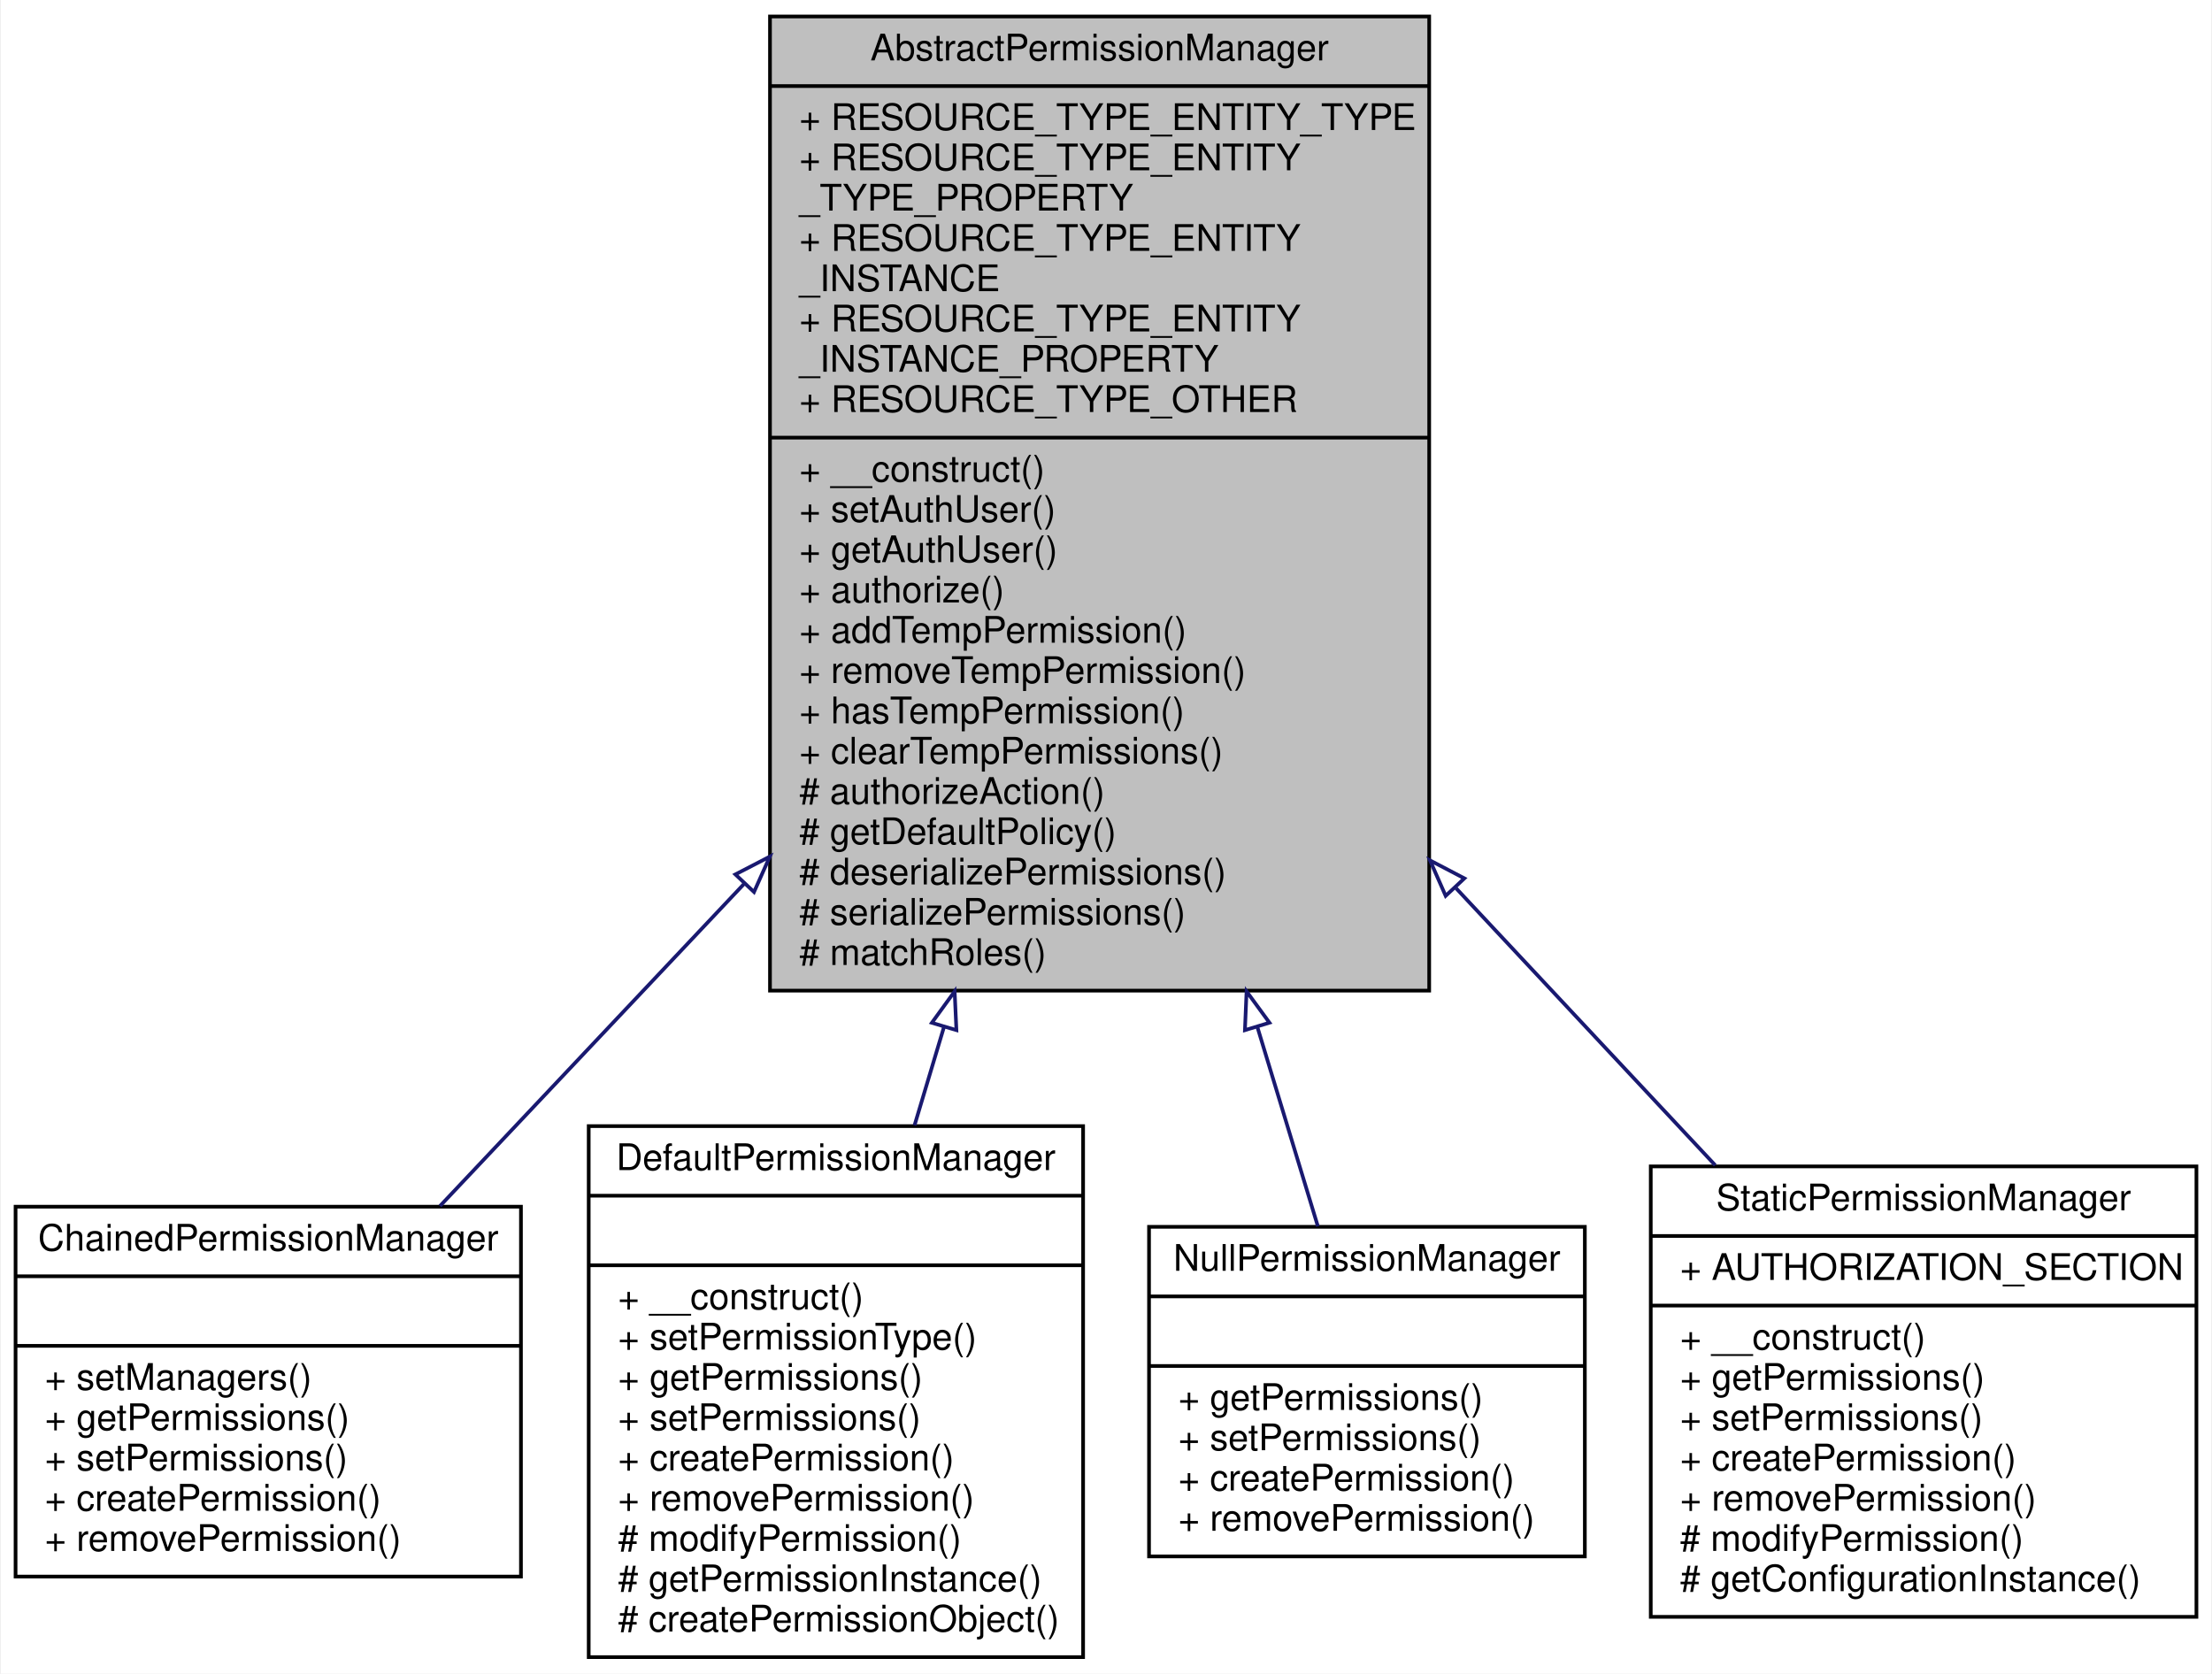
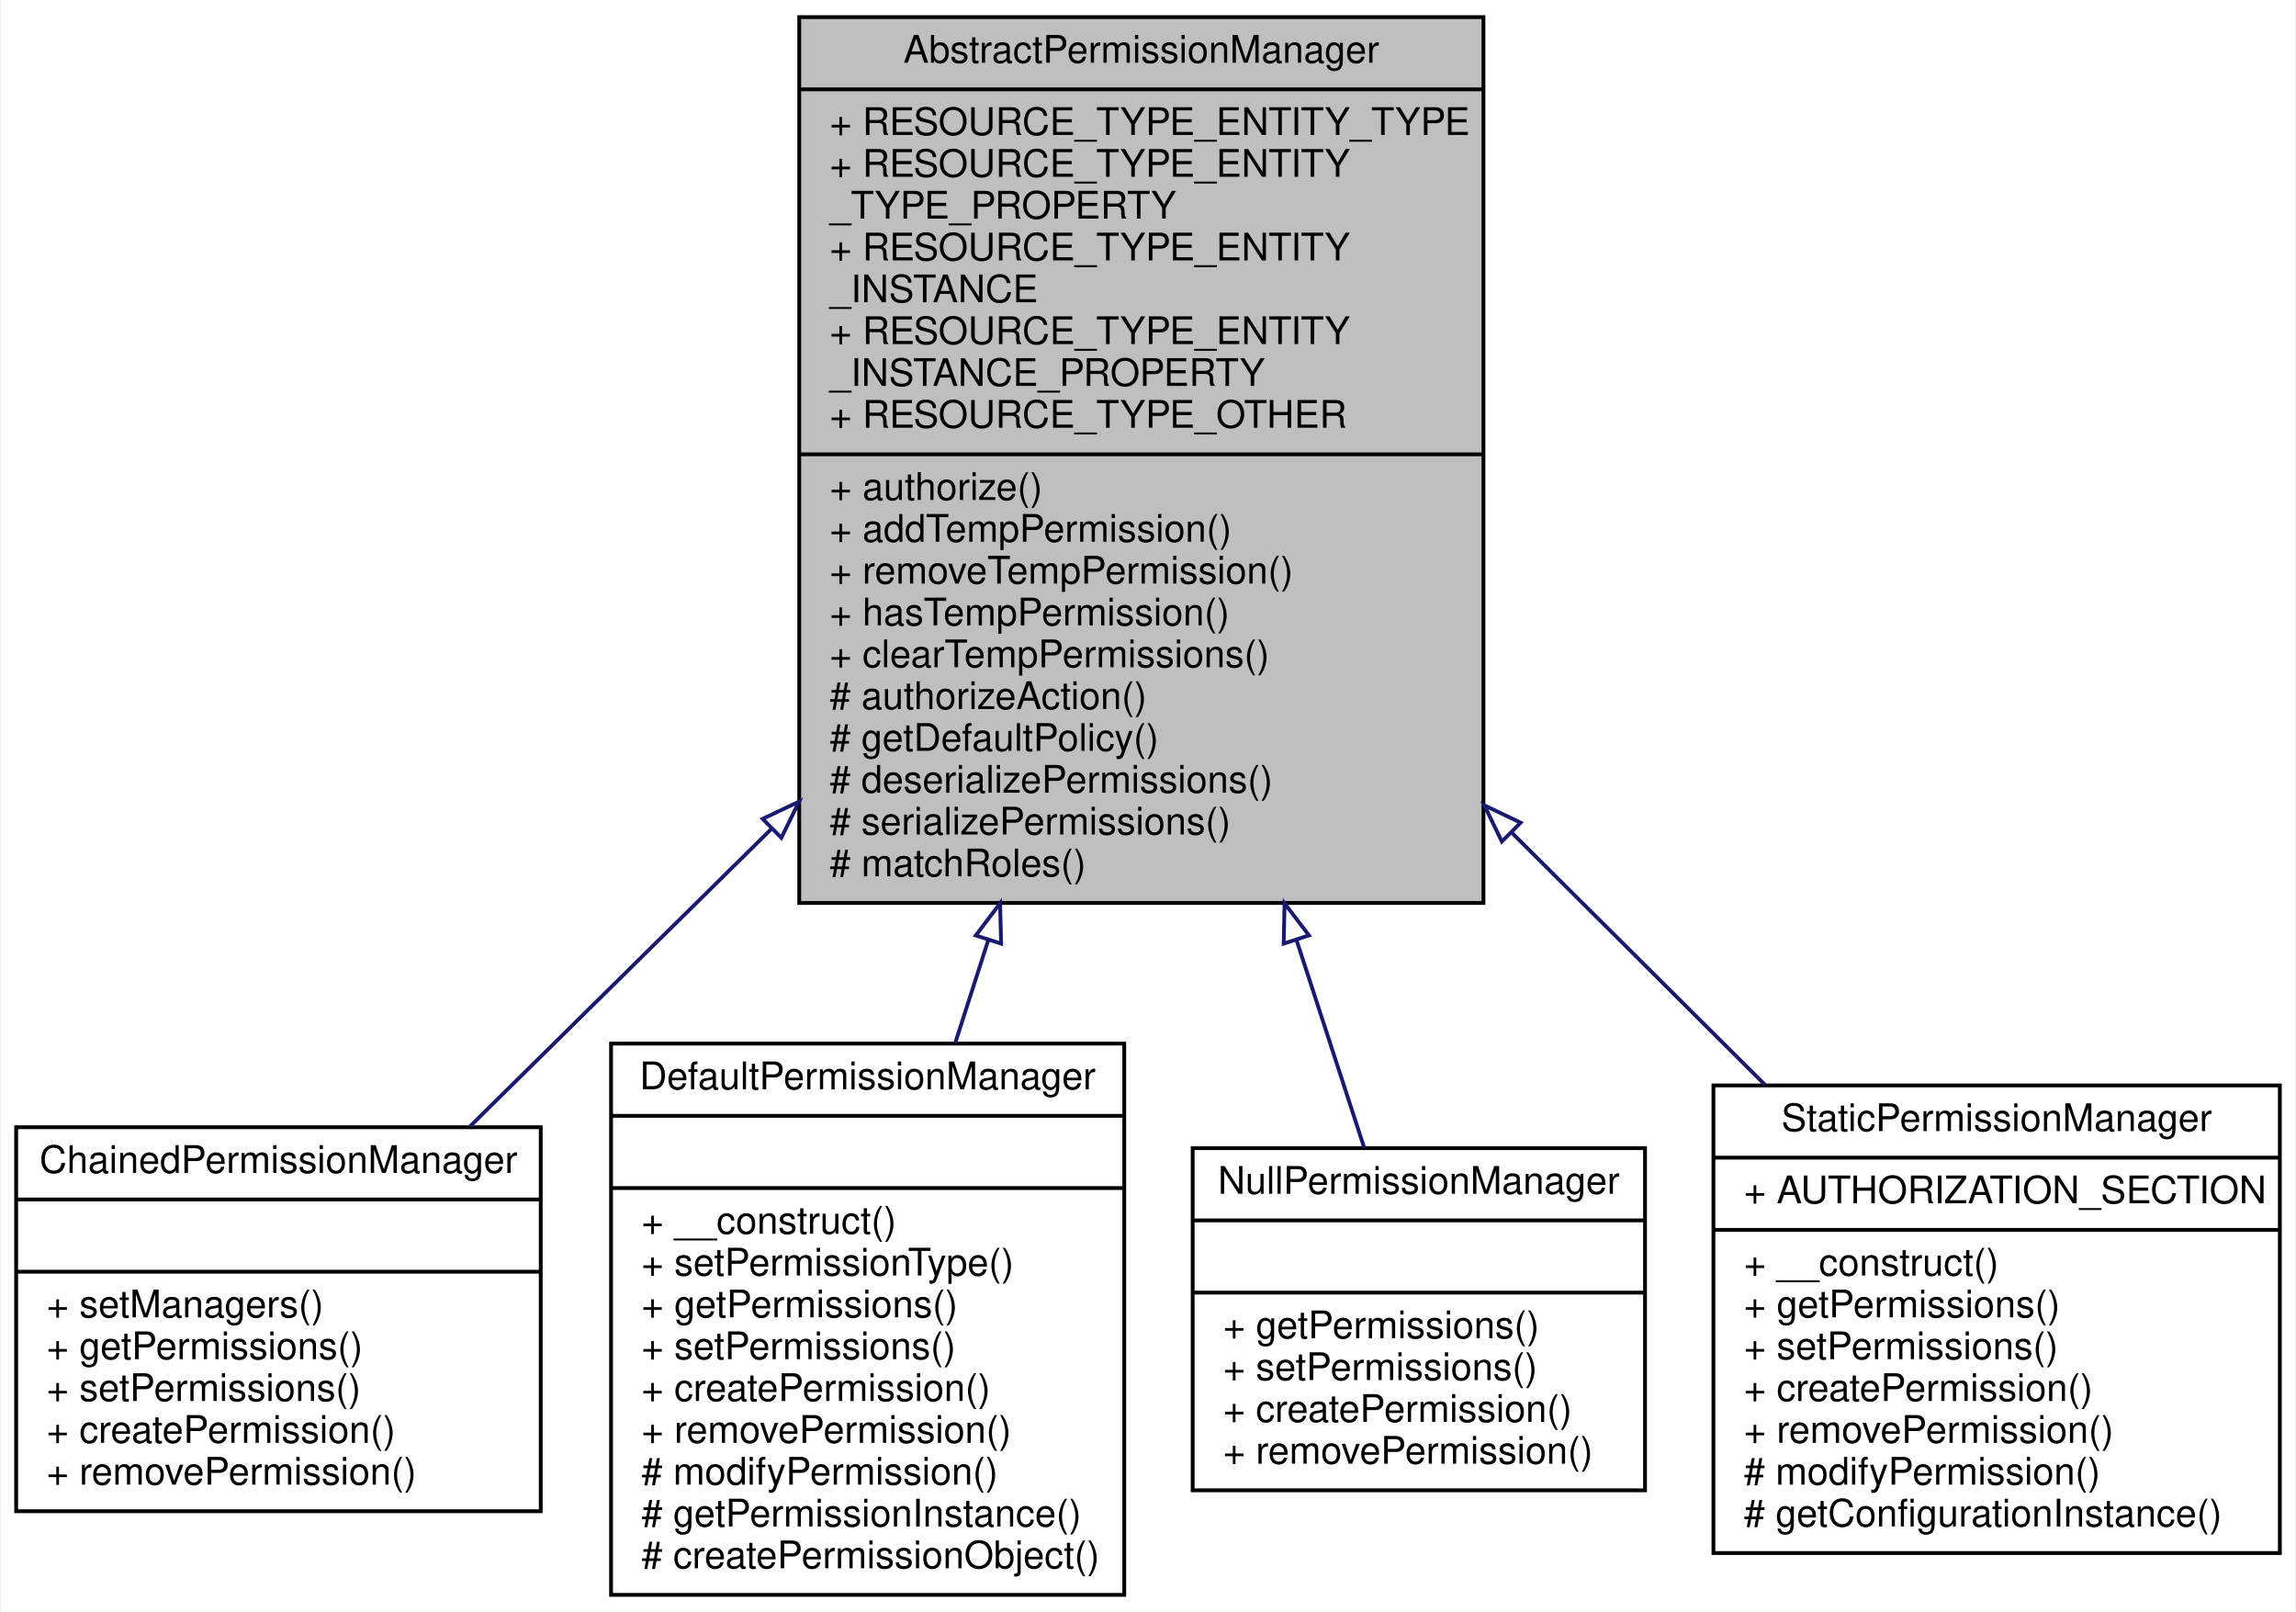
- <svg xmlns="http://www.w3.org/2000/svg" xmlns:xlink="http://www.w3.org/1999/xlink" width="604pt" height="457pt" viewBox="0.00 0.00 603.50 457.00">
-   <g id="graph0" class="graph" transform="scale(1 1) rotate(0) translate(4 453)">
-     <polygon fill="white" stroke="none" points="-4,4 -4,-453 599.5,-453 599.5,4 -4,4" />
+ <svg xmlns="http://www.w3.org/2000/svg" xmlns:xlink="http://www.w3.org/1999/xlink" width="604pt" height="424pt" viewBox="0.00 0.00 603.50 424.00">
+   <g id="graph0" class="graph" transform="scale(1 1) rotate(0) translate(4 420)">
+     <polygon fill="white" stroke="none" points="-4,4 -4,-420 599.5,-420 599.5,4 -4,4" />
    <g id="node1" class="node">
-       <polygon fill="#bfbfbf" stroke="black" points="206,-182.5 206,-448.5 386,-448.5 386,-182.5 206,-182.5" />
-       <text text-anchor="middle" x="296" y="-436.5" font-family="Helvetica,sans-Serif" font-size="10.00">AbstractPermissionManager</text>
-       <polyline fill="none" stroke="black" points="206,-429.5 386,-429.5 " />
-       <text text-anchor="start" x="214" y="-417.5" font-family="Helvetica,sans-Serif" font-size="10.00">+ RESOURCE_TYPE_ENTITY_TYPE</text>
-       <text text-anchor="start" x="214" y="-406.5" font-family="Helvetica,sans-Serif" font-size="10.00">+ RESOURCE_TYPE_ENTITY</text>
-       <text text-anchor="start" x="214" y="-395.5" font-family="Helvetica,sans-Serif" font-size="10.00">_TYPE_PROPERTY</text>
-       <text text-anchor="start" x="214" y="-384.5" font-family="Helvetica,sans-Serif" font-size="10.00">+ RESOURCE_TYPE_ENTITY</text>
-       <text text-anchor="start" x="214" y="-373.5" font-family="Helvetica,sans-Serif" font-size="10.00">_INSTANCE</text>
-       <text text-anchor="start" x="214" y="-362.5" font-family="Helvetica,sans-Serif" font-size="10.00">+ RESOURCE_TYPE_ENTITY</text>
-       <text text-anchor="start" x="214" y="-351.5" font-family="Helvetica,sans-Serif" font-size="10.00">_INSTANCE_PROPERTY</text>
-       <text text-anchor="start" x="214" y="-340.5" font-family="Helvetica,sans-Serif" font-size="10.00">+ RESOURCE_TYPE_OTHER</text>
-       <polyline fill="none" stroke="black" points="206,-333.5 386,-333.5 " />
-       <text text-anchor="start" x="214" y="-321.5" font-family="Helvetica,sans-Serif" font-size="10.00">+ __construct()</text>
-       <text text-anchor="start" x="214" y="-310.5" font-family="Helvetica,sans-Serif" font-size="10.00">+ setAuthUser()</text>
-       <text text-anchor="start" x="214" y="-299.5" font-family="Helvetica,sans-Serif" font-size="10.00">+ getAuthUser()</text>
+       <polygon fill="#bfbfbf" stroke="black" points="206,-182.5 206,-415.5 386,-415.5 386,-182.5 206,-182.5" />
+       <text text-anchor="middle" x="296" y="-403.5" font-family="Helvetica,sans-Serif" font-size="10.00">AbstractPermissionManager</text>
+       <polyline fill="none" stroke="black" points="206,-396.5 386,-396.5 " />
+       <text text-anchor="start" x="214" y="-384.5" font-family="Helvetica,sans-Serif" font-size="10.00">+ RESOURCE_TYPE_ENTITY_TYPE</text>
+       <text text-anchor="start" x="214" y="-373.5" font-family="Helvetica,sans-Serif" font-size="10.00">+ RESOURCE_TYPE_ENTITY</text>
+       <text text-anchor="start" x="214" y="-362.5" font-family="Helvetica,sans-Serif" font-size="10.00">_TYPE_PROPERTY</text>
+       <text text-anchor="start" x="214" y="-351.5" font-family="Helvetica,sans-Serif" font-size="10.00">+ RESOURCE_TYPE_ENTITY</text>
+       <text text-anchor="start" x="214" y="-340.5" font-family="Helvetica,sans-Serif" font-size="10.00">_INSTANCE</text>
+       <text text-anchor="start" x="214" y="-329.5" font-family="Helvetica,sans-Serif" font-size="10.00">+ RESOURCE_TYPE_ENTITY</text>
+       <text text-anchor="start" x="214" y="-318.5" font-family="Helvetica,sans-Serif" font-size="10.00">_INSTANCE_PROPERTY</text>
+       <text text-anchor="start" x="214" y="-307.5" font-family="Helvetica,sans-Serif" font-size="10.00">+ RESOURCE_TYPE_OTHER</text>
+       <polyline fill="none" stroke="black" points="206,-300.5 386,-300.5 " />
      <text text-anchor="start" x="214" y="-288.5" font-family="Helvetica,sans-Serif" font-size="10.00">+ authorize()</text>
      <text text-anchor="start" x="214" y="-277.5" font-family="Helvetica,sans-Serif" font-size="10.00">+ addTempPermission()</text>
      <text text-anchor="start" x="214" y="-266.5" font-family="Helvetica,sans-Serif" font-size="10.00">+ removeTempPermission()</text>
      <text text-anchor="start" x="214" y="-255.5" font-family="Helvetica,sans-Serif" font-size="10.00">+ hasTempPermission()</text>
      <text text-anchor="start" x="214" y="-244.5" font-family="Helvetica,sans-Serif" font-size="10.00">+ clearTempPermissions()</text>
      <text text-anchor="start" x="214" y="-233.5" font-family="Helvetica,sans-Serif" font-size="10.00"># authorizeAction()</text>
      <text text-anchor="start" x="214" y="-222.5" font-family="Helvetica,sans-Serif" font-size="10.00"># getDefaultPolicy()</text>
      <text text-anchor="start" x="214" y="-211.5" font-family="Helvetica,sans-Serif" font-size="10.00"># deserializePermissions()</text>
      <text text-anchor="start" x="214" y="-200.5" font-family="Helvetica,sans-Serif" font-size="10.00"># serializePermissions()</text>
      <text text-anchor="start" x="214" y="-189.5" font-family="Helvetica,sans-Serif" font-size="10.00"># matchRoles()</text>
    </g>
    <g id="node2" class="node">
      <g id="a_node2">
        <a xlink:href="classwcmf_1_1lib_1_1security_1_1impl_1_1_chained_permission_manager.html" target="_top" xlink:title="ChainedPermissionManager retrieves authorization rules included managers. ">
          <polygon fill="white" stroke="black" points="0,-22.5 0,-123.5 138,-123.5 138,-22.5 0,-22.5" />
          <text text-anchor="middle" x="69" y="-111.5" font-family="Helvetica,sans-Serif" font-size="10.00">ChainedPermissionManager</text>
          <polyline fill="none" stroke="black" points="0,-104.5 138,-104.5 " />
          <text text-anchor="middle" x="69" y="-92.5" font-family="Helvetica,sans-Serif" font-size="10.00"> </text>
          <polyline fill="none" stroke="black" points="0,-85.5 138,-85.5 " />
          <text text-anchor="start" x="8" y="-73.5" font-family="Helvetica,sans-Serif" font-size="10.00">+ setManagers()</text>
          <text text-anchor="start" x="8" y="-62.5" font-family="Helvetica,sans-Serif" font-size="10.00">+ getPermissions()</text>
          <text text-anchor="start" x="8" y="-51.5" font-family="Helvetica,sans-Serif" font-size="10.00">+ setPermissions()</text>
          <text text-anchor="start" x="8" y="-40.5" font-family="Helvetica,sans-Serif" font-size="10.00">+ createPermission()</text>
          <text text-anchor="start" x="8" y="-29.5" font-family="Helvetica,sans-Serif" font-size="10.00">+ removePermission()</text>
        </a>
      </g>
    </g>
    <g id="edge1" class="edge">
-       <path fill="none" stroke="midnightblue" d="M199.059,-211.794C170.242,-181.263 139.97,-149.19 115.889,-123.677" />
-       <polygon fill="none" stroke="midnightblue" points="196.548,-214.233 205.958,-219.103 201.639,-209.428 196.548,-214.233" />
+       <path fill="none" stroke="midnightblue" d="M198.668,-201.954C171.344,-174.991 142.744,-146.769 119.378,-123.712" />
+       <polygon fill="none" stroke="midnightblue" points="196.381,-204.615 205.958,-209.148 201.298,-199.632 196.381,-204.615" />
    </g>
    <g id="node3" class="node">
      <g id="a_node3">
        <a xlink:href="classwcmf_1_1lib_1_1security_1_1impl_1_1_default_permission_manager.html" target="_top" xlink:title="DefaultPermissionManager retrieves authorization rules the storage. ">
          <polygon fill="white" stroke="black" points="156.5,-0.5 156.5,-145.5 291.5,-145.5 291.5,-0.5 156.5,-0.5" />
          <text text-anchor="middle" x="224" y="-133.5" font-family="Helvetica,sans-Serif" font-size="10.00">DefaultPermissionManager</text>
          <polyline fill="none" stroke="black" points="156.5,-126.5 291.5,-126.5 " />
          <text text-anchor="middle" x="224" y="-114.5" font-family="Helvetica,sans-Serif" font-size="10.00"> </text>
          <polyline fill="none" stroke="black" points="156.5,-107.5 291.5,-107.5 " />
          <text text-anchor="start" x="164.5" y="-95.5" font-family="Helvetica,sans-Serif" font-size="10.00">+ __construct()</text>
          <text text-anchor="start" x="164.5" y="-84.5" font-family="Helvetica,sans-Serif" font-size="10.00">+ setPermissionType()</text>
          <text text-anchor="start" x="164.5" y="-73.5" font-family="Helvetica,sans-Serif" font-size="10.00">+ getPermissions()</text>
          <text text-anchor="start" x="164.5" y="-62.5" font-family="Helvetica,sans-Serif" font-size="10.00">+ setPermissions()</text>
          <text text-anchor="start" x="164.5" y="-51.5" font-family="Helvetica,sans-Serif" font-size="10.00">+ createPermission()</text>
          <text text-anchor="start" x="164.5" y="-40.5" font-family="Helvetica,sans-Serif" font-size="10.00">+ removePermission()</text>
          <text text-anchor="start" x="164.5" y="-29.5" font-family="Helvetica,sans-Serif" font-size="10.00"># modifyPermission()</text>
          <text text-anchor="start" x="164.5" y="-18.5" font-family="Helvetica,sans-Serif" font-size="10.00"># getPermissionInstance()</text>
          <text text-anchor="start" x="164.5" y="-7.5" font-family="Helvetica,sans-Serif" font-size="10.00"># createPermissionObject()</text>
        </a>
      </g>
    </g>
    <g id="edge2" class="edge">
-       <path fill="none" stroke="midnightblue" d="M253.526,-172.626C250.765,-163.404 248.057,-154.358 245.469,-145.714" />
-       <polygon fill="none" stroke="midnightblue" points="250.198,-173.713 256.419,-182.29 256.904,-171.706 250.198,-173.713" />
+       <path fill="none" stroke="midnightblue" d="M255.736,-172.733C252.767,-163.498 249.838,-154.385 247.03,-145.649" />
+       <polygon fill="none" stroke="midnightblue" points="252.448,-173.942 258.84,-182.391 259.112,-171.8 252.448,-173.942" />
    </g>
    <g id="node4" class="node">
      <g id="a_node4">
        <a xlink:href="classwcmf_1_1lib_1_1security_1_1impl_1_1_null_permission_manager.html" target="_top" xlink:title="NullPermissionManager acts like an absent PermissionManager. ">
          <polygon fill="white" stroke="black" points="309.5,-28 309.5,-118 428.5,-118 428.5,-28 309.5,-28" />
          <text text-anchor="middle" x="369" y="-106" font-family="Helvetica,sans-Serif" font-size="10.00">NullPermissionManager</text>
          <polyline fill="none" stroke="black" points="309.5,-99 428.5,-99 " />
          <text text-anchor="middle" x="369" y="-87" font-family="Helvetica,sans-Serif" font-size="10.00"> </text>
          <polyline fill="none" stroke="black" points="309.5,-80 428.5,-80 " />
          <text text-anchor="start" x="317.5" y="-68" font-family="Helvetica,sans-Serif" font-size="10.00">+ getPermissions()</text>
          <text text-anchor="start" x="317.5" y="-57" font-family="Helvetica,sans-Serif" font-size="10.00">+ setPermissions()</text>
          <text text-anchor="start" x="317.5" y="-46" font-family="Helvetica,sans-Serif" font-size="10.00">+ createPermission()</text>
          <text text-anchor="start" x="317.5" y="-35" font-family="Helvetica,sans-Serif" font-size="10.00">+ removePermission()</text>
        </a>
      </g>
    </g>
    <g id="edge3" class="edge">
-       <path fill="none" stroke="midnightblue" d="M339.08,-172.573C345.054,-152.89 350.785,-134.009 355.604,-118.133" />
-       <polygon fill="none" stroke="midnightblue" points="335.686,-171.704 336.13,-182.29 342.384,-173.737 335.686,-171.704" />
+       <path fill="none" stroke="midnightblue" d="M336.816,-172.756C343.191,-153.196 349.387,-134.183 354.613,-118.148" />
+       <polygon fill="none" stroke="midnightblue" points="333.447,-171.799 333.676,-182.391 340.102,-173.968 333.447,-171.799" />
    </g>
    <g id="node5" class="node">
      <g id="a_node5">
        <a xlink:href="classwcmf_1_1lib_1_1security_1_1impl_1_1_static_permission_manager.html" target="_top" xlink:title="StaticPermissionManager retrieves authorization rules from the application configuration. ">
          <polygon fill="white" stroke="black" points="446.5,-11.5 446.5,-134.5 595.5,-134.5 595.5,-11.5 446.5,-11.5" />
          <text text-anchor="middle" x="521" y="-122.5" font-family="Helvetica,sans-Serif" font-size="10.00">StaticPermissionManager</text>
          <polyline fill="none" stroke="black" points="446.5,-115.5 595.5,-115.5 " />
          <text text-anchor="start" x="454.5" y="-103.5" font-family="Helvetica,sans-Serif" font-size="10.00">+ AUTHORIZATION_SECTION</text>
          <polyline fill="none" stroke="black" points="446.5,-96.5 595.5,-96.5 " />
          <text text-anchor="start" x="454.5" y="-84.5" font-family="Helvetica,sans-Serif" font-size="10.00">+ __construct()</text>
          <text text-anchor="start" x="454.5" y="-73.5" font-family="Helvetica,sans-Serif" font-size="10.00">+ getPermissions()</text>
          <text text-anchor="start" x="454.5" y="-62.5" font-family="Helvetica,sans-Serif" font-size="10.00">+ setPermissions()</text>
          <text text-anchor="start" x="454.5" y="-51.5" font-family="Helvetica,sans-Serif" font-size="10.00">+ createPermission()</text>
          <text text-anchor="start" x="454.5" y="-40.5" font-family="Helvetica,sans-Serif" font-size="10.00">+ removePermission()</text>
          <text text-anchor="start" x="454.5" y="-29.5" font-family="Helvetica,sans-Serif" font-size="10.00"># modifyPermission()</text>
          <text text-anchor="start" x="454.5" y="-18.5" font-family="Helvetica,sans-Serif" font-size="10.00"># getConfigurationInstance()</text>
        </a>
      </g>
    </g>
    <g id="edge4" class="edge">
-       <path fill="none" stroke="midnightblue" d="M393.341,-210.453C417.497,-184.633 442.603,-157.798 464.094,-134.827" />
-       <polygon fill="none" stroke="midnightblue" points="390.496,-208.372 386.22,-218.065 395.607,-213.154 390.496,-208.372" />
+       <path fill="none" stroke="midnightblue" d="M393.529,-200.904C416.146,-178.388 439.584,-155.054 460.1,-134.629" />
+       <polygon fill="none" stroke="midnightblue" points="390.837,-198.646 386.22,-208.181 395.776,-203.606 390.837,-198.646" />
    </g>
  </g>
</svg>
